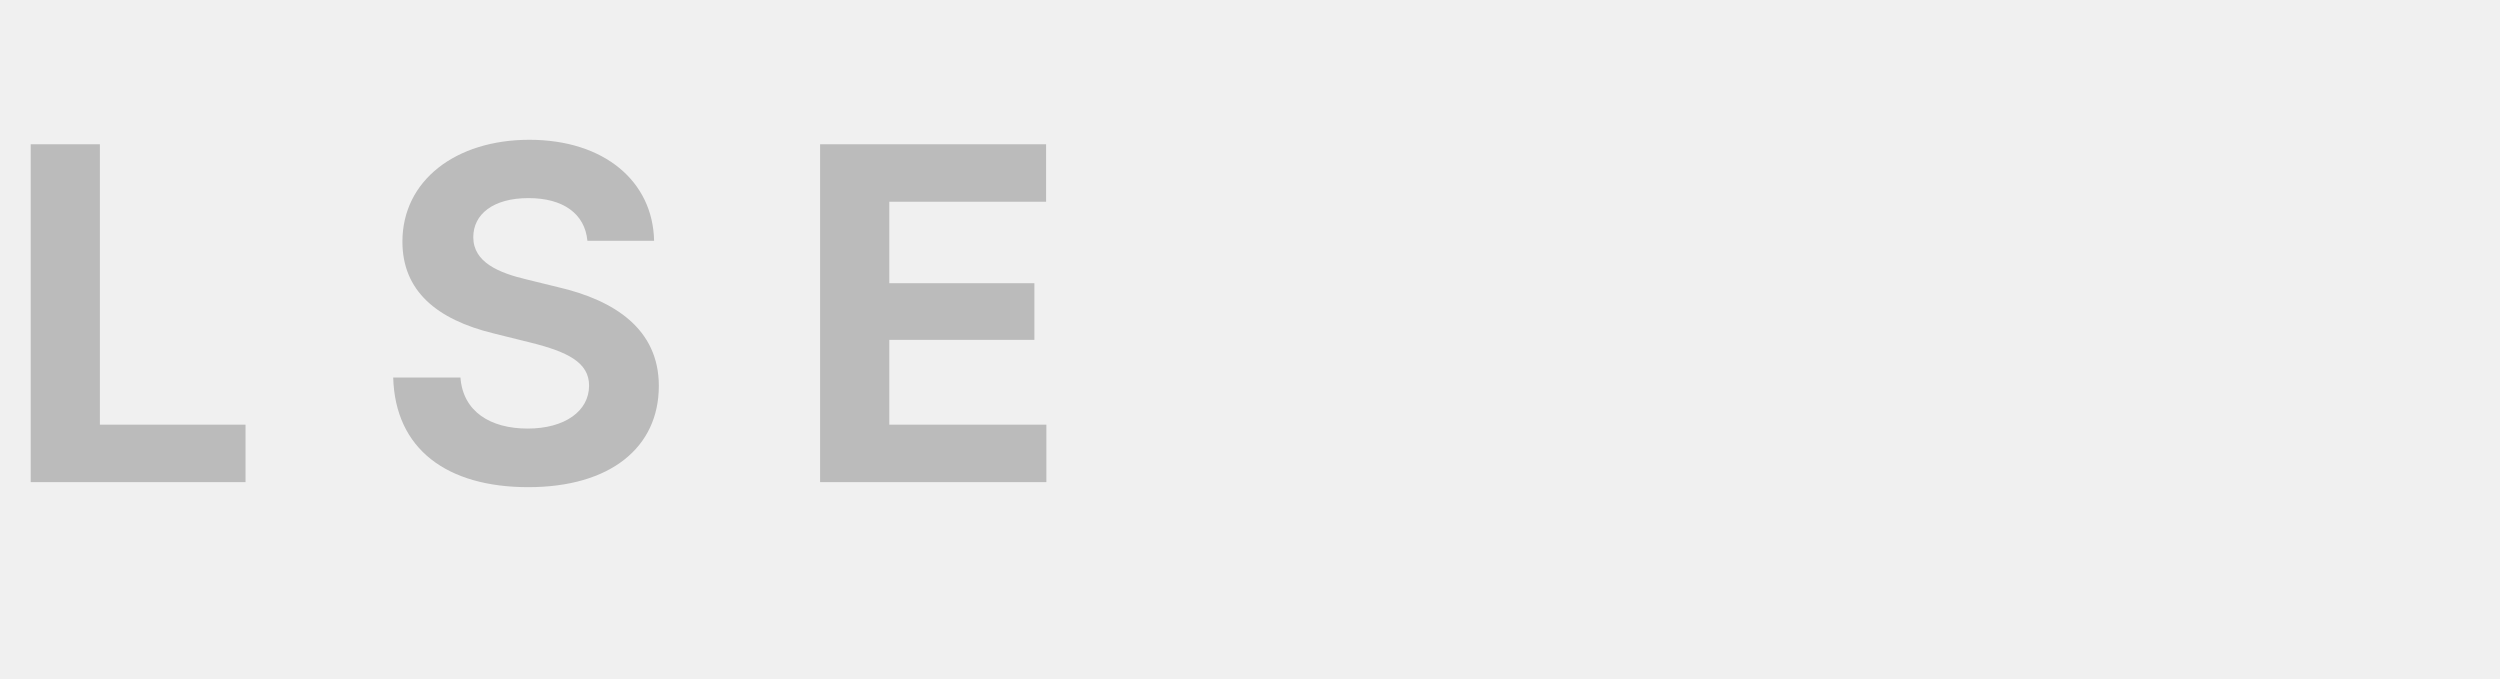
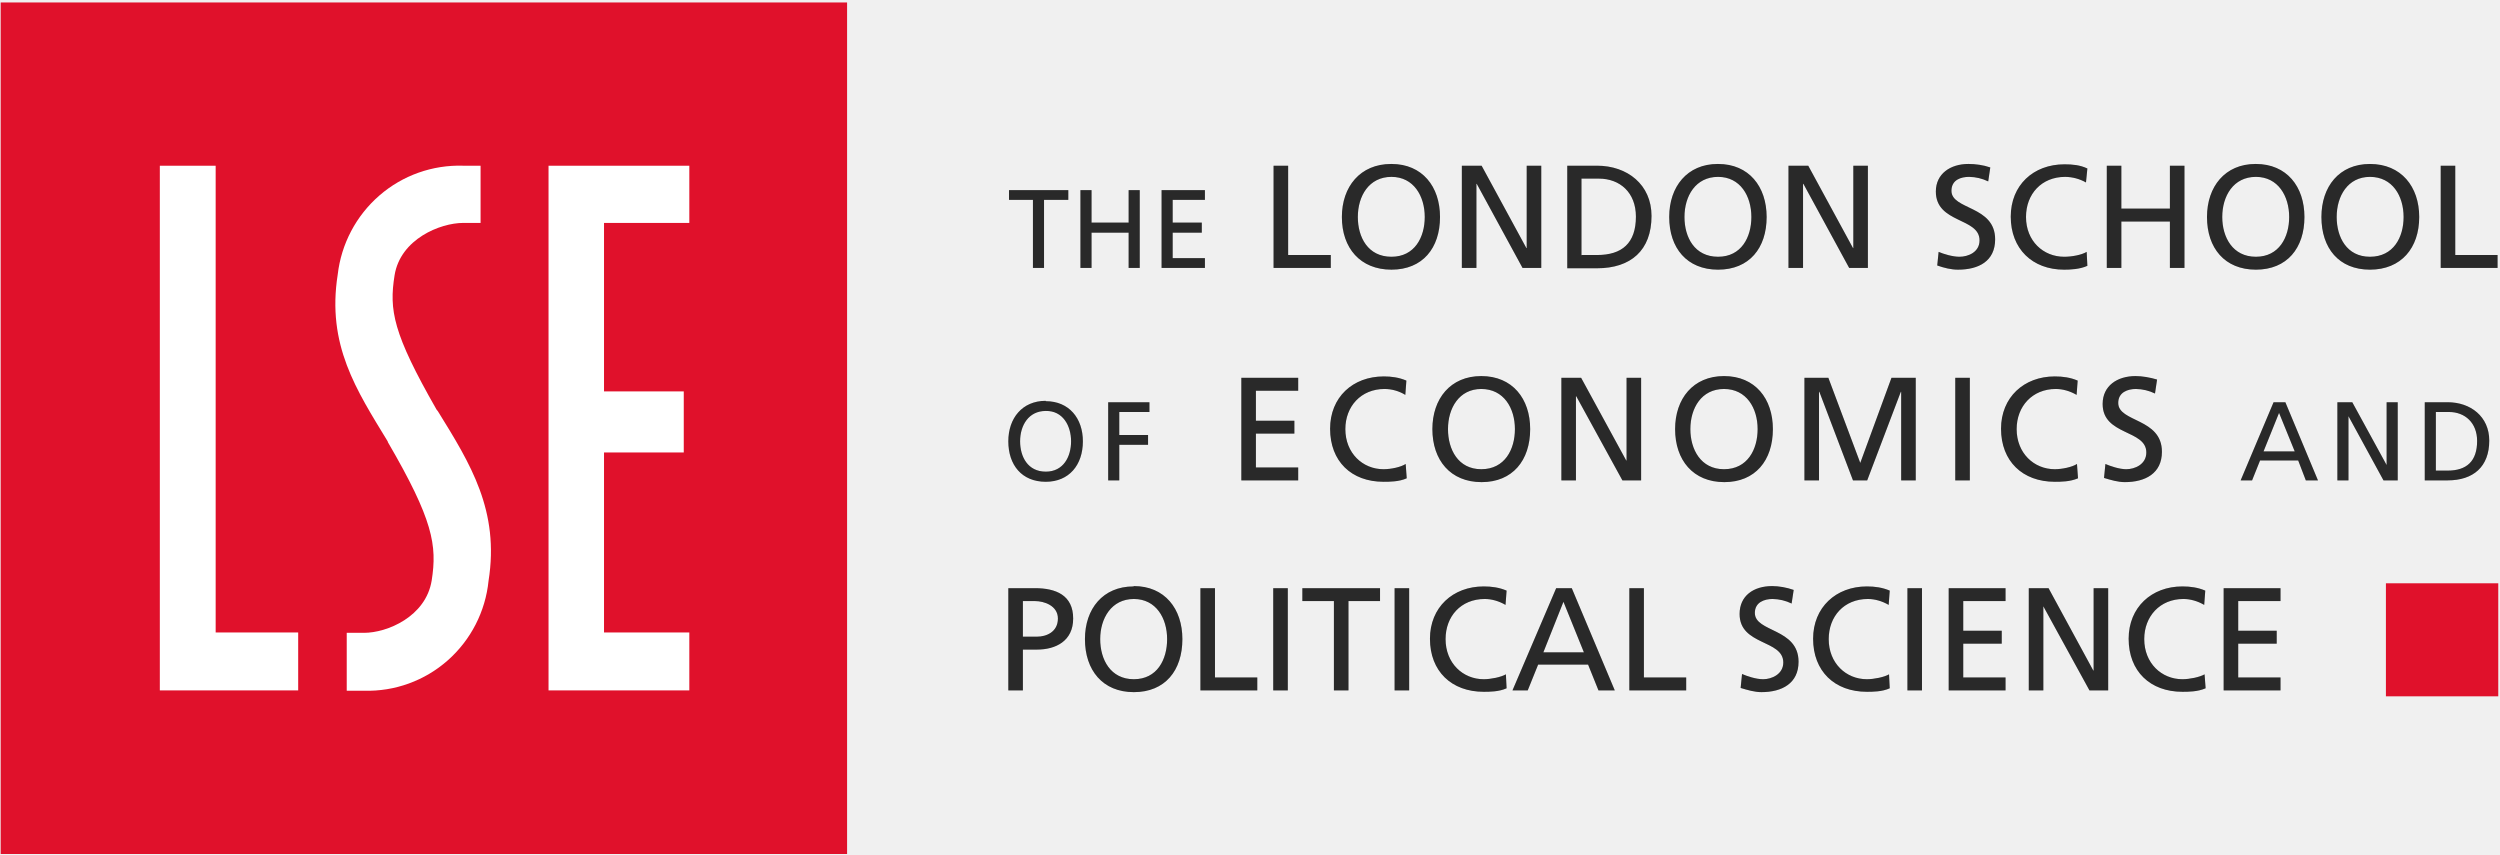
- <svg xmlns="http://www.w3.org/2000/svg" width="140" height="38" viewBox="0 0 140 38" fill="none">
-   <text x="0" y="27" fill="#BBBBBB" font-family="Inter, Arial, sans-serif" font-size="26" font-weight="700" letter-spacing="0.24em">LSE</text>
+ <svg xmlns="http://www.w3.org/2000/svg" width="234" height="80" fill="none">
+   <g clip-path="url(#a)">
+     <path fill="#E0112B" d="M.064.229h79.223v79.706H.064V.229z" />
+     <path fill="#fff" d="M14.96 15.51h5.226V59.2h7.724v5.42H14.96V15.51zm36.383 0H64.52v5.355h-7.984v15.772H64v5.714h-7.464V59.2h7.984v5.42H51.343V15.51zM32.454 64.62v-5.387h1.623c2.142 0 5.777-1.502 6.329-4.898.519-3.298.13-5.682-4.09-12.931l-.032-.098c-2.921-4.8-5.712-9.012-4.674-15.608a11.548 11.548 0 013.9-7.398 11.414 11.414 0 017.849-2.79h1.623v5.355h-1.623c-2.142 0-5.874 1.502-6.426 4.898-.52 3.265-.162 5.42 3.927 12.572l.13.163c3.05 4.93 5.777 9.306 4.738 15.87a11.484 11.484 0 01-3.819 7.443 11.35 11.35 0 01-7.832 2.842h-1.623" />
+     <path fill="#333" d="M94.379 55.053h2.499c1.947 0 3.57.653 3.57 2.84 0 2.123-1.655 2.907-3.375 2.907h-1.331v3.82h-1.363v-9.567zm1.363 4.539h1.33c.844 0 1.948-.425 1.948-1.698 0-1.208-1.298-1.633-2.142-1.633h-1.136v3.33zm10.386-4.735c2.888 0 4.543 2.123 4.543 4.963 0 2.94-1.622 4.964-4.543 4.964-2.921 0-4.577-2.057-4.577-4.964 0-2.84 1.688-4.93 4.544-4.93l.033-.033zm0 8.718c2.174 0 3.115-1.828 3.115-3.755 0-1.959-1.038-3.755-3.115-3.755-2.11 0-3.149 1.829-3.149 3.755 0 1.927.974 3.755 3.149 3.755zm6.231-8.522h1.363v8.36h3.96v1.207h-5.323v-9.567zm6.815 0h1.364v9.567h-1.364v-9.567zm5.68 1.208h-2.953v-1.208h7.27v1.208h-2.954v8.36h-1.363v-8.36zm5.68-1.208h1.363v9.567h-1.363v-9.567zm10.385 1.567c-.616-.359-1.298-.555-1.947-.555-2.239 0-3.667 1.633-3.667 3.755 0 2.254 1.622 3.755 3.57 3.755.681 0 1.622-.195 2.077-.457l.065 1.306c-.714.327-1.623.327-2.142.327-3.019 0-5.031-1.927-5.031-4.963 0-2.939 2.142-4.898 5.031-4.898.746 0 1.46.098 2.142.392l-.098 1.306v.032zm4.771-1.567h1.428l4.025 9.567h-1.526l-.973-2.416h-4.674l-.974 2.416h-1.428l4.09-9.567h.032zm.649 1.274l-1.882 4.734h3.797l-1.915-4.734zm6.167-1.274h1.363v8.36h3.959v1.207h-5.322v-9.567zm15.189 1.437a4.201 4.201 0 00-1.785-.425c-.747 0-1.656.294-1.656 1.306 0 1.829 4.09 1.404 4.09 4.572 0 2.024-1.558 2.84-3.473 2.84-.649 0-1.298-.195-1.947-.391l.13-1.306c.454.196 1.298.49 1.979.49.779 0 1.883-.458 1.883-1.568 0-2.155-4.09-1.567-4.09-4.539 0-1.697 1.299-2.612 3.051-2.612.617 0 1.363.13 2.012.36l-.194 1.273zm9.087.13c-.617-.359-1.298-.555-1.947-.555-2.24 0-3.668 1.633-3.668 3.755 0 2.254 1.623 3.755 3.57 3.755.682 0 1.623-.195 2.077-.457l.065 1.306c-.714.327-1.622.327-2.142.327-3.018 0-5.03-1.927-5.03-4.963 0-2.939 2.142-4.898 5.03-4.898.747 0 1.461.098 2.142.392l-.097 1.306v.032zm1.753-1.567h1.363v9.567h-1.363v-9.567zm3.862 0h5.322v1.208h-3.959v2.776h3.602v1.208h-3.602v3.167h3.959v1.208h-5.322v-9.567zm7.497 0h1.85l4.186 7.706h.033v-7.706h1.363v9.567h-1.753l-4.316-7.869v7.87h-1.363v-9.568zm16.422 1.567c-.617-.359-1.298-.555-1.947-.555-2.207 0-3.668 1.633-3.668 3.755 0 2.254 1.623 3.755 3.57 3.755.682 0 1.623-.195 2.077-.457l.098 1.306c-.747.327-1.623.327-2.175.327-3.018 0-5.03-1.927-5.03-4.963 0-2.939 2.142-4.898 5.03-4.898.747 0 1.461.098 2.142.392l-.097 1.306v.032zm1.817-1.567h5.323v1.208h-3.959v2.776h3.602v1.208h-3.602v3.167h3.959v1.208h-5.323v-9.567z" />
+     <path fill="#000" fill-opacity=".2" d="M94.379 55.053h2.499c1.947 0 3.57.653 3.57 2.84 0 2.123-1.655 2.907-3.375 2.907h-1.331v3.82h-1.363v-9.567zm1.363 4.539h1.33c.844 0 1.948-.425 1.948-1.698 0-1.208-1.298-1.633-2.142-1.633h-1.136v3.33zm10.386-4.735c2.888 0 4.543 2.123 4.543 4.963 0 2.94-1.622 4.964-4.543 4.964-2.921 0-4.577-2.057-4.577-4.964 0-2.84 1.688-4.93 4.544-4.93l.033-.033zm0 8.718c2.174 0 3.115-1.828 3.115-3.755 0-1.959-1.038-3.755-3.115-3.755-2.11 0-3.149 1.829-3.149 3.755 0 1.927.974 3.755 3.149 3.755zm6.231-8.522h1.363v8.36h3.96v1.207h-5.323v-9.567zm6.815 0h1.364v9.567h-1.364v-9.567zm5.68 1.208h-2.953v-1.208h7.27v1.208h-2.954v8.36h-1.363v-8.36zm5.68-1.208h1.363v9.567h-1.363v-9.567zm10.385 1.567c-.616-.359-1.298-.555-1.947-.555-2.239 0-3.667 1.633-3.667 3.755 0 2.254 1.622 3.755 3.57 3.755.681 0 1.622-.195 2.077-.457l.065 1.306c-.714.327-1.623.327-2.142.327-3.019 0-5.031-1.927-5.031-4.963 0-2.939 2.142-4.898 5.031-4.898.746 0 1.46.098 2.142.392l-.098 1.306v.032zm4.771-1.567h1.428l4.025 9.567h-1.526l-.973-2.416h-4.674l-.974 2.416h-1.428l4.09-9.567h.032zm.649 1.274l-1.882 4.734h3.797l-1.915-4.734zm6.167-1.274h1.363v8.36h3.959v1.207h-5.322v-9.567zm15.189 1.437a4.201 4.201 0 00-1.785-.425c-.747 0-1.656.294-1.656 1.306 0 1.829 4.09 1.404 4.09 4.572 0 2.024-1.558 2.84-3.473 2.84-.649 0-1.298-.195-1.947-.391l.13-1.306c.454.196 1.298.49 1.979.49.779 0 1.883-.458 1.883-1.568 0-2.155-4.09-1.567-4.09-4.539 0-1.697 1.299-2.612 3.051-2.612.617 0 1.363.13 2.012.36l-.194 1.273zm9.087.13c-.617-.359-1.298-.555-1.947-.555-2.24 0-3.668 1.633-3.668 3.755 0 2.254 1.623 3.755 3.57 3.755.682 0 1.623-.195 2.077-.457l.065 1.306c-.714.327-1.622.327-2.142.327-3.018 0-5.03-1.927-5.03-4.963 0-2.939 2.142-4.898 5.03-4.898.747 0 1.461.098 2.142.392l-.097 1.306v.032zm1.753-1.567h1.363v9.567h-1.363v-9.567zm3.862 0h5.322v1.208h-3.959v2.776h3.602v1.208h-3.602v3.167h3.959v1.208h-5.322v-9.567zm7.497 0h1.85l4.186 7.706h.033v-7.706h1.363v9.567h-1.753l-4.316-7.869v7.87h-1.363v-9.568zm16.422 1.567c-.617-.359-1.298-.555-1.947-.555-2.207 0-3.668 1.633-3.668 3.755 0 2.254 1.623 3.755 3.57 3.755.682 0 1.623-.195 2.077-.457l.098 1.306c-.747.327-1.623.327-2.175.327-3.018 0-5.03-1.927-5.03-4.963 0-2.939 2.142-4.898 5.03-4.898.747 0 1.461.098 2.142.392l-.097 1.306v.032zm1.817-1.567h5.323v1.208h-3.959v2.776h3.602v1.208h-3.602v3.167h3.959v1.208h-5.323v-9.567z" />
+     <path fill="#E0112B" d="M223.322 54.596h10.516v10.58h-10.516v-10.58z" />
+     <path fill="#333" d="M96.683 18.71h-2.24v-.914h5.55v.914h-2.272v6.367h-1.038V18.71zm4.446-.914h1.039v3.037h3.472v-3.037h1.039v7.282h-1.039V21.78h-3.472v3.297h-1.039v-7.281zm7.595 0h4.056v.914h-3.018v2.123h2.726v.947h-2.726v2.383h3.018v.915h-4.056v-7.282zm10.482-2.286h1.364v8.36h3.992v1.207h-5.356V15.51zm11.035-.163c2.889 0 4.544 2.122 4.544 4.963 0 2.906-1.623 4.93-4.544 4.93-2.921 0-4.641-2.024-4.641-4.93 0-2.84 1.72-4.963 4.609-4.963h.032zm0 8.686c2.175 0 3.116-1.829 3.116-3.723 0-1.959-1.039-3.755-3.116-3.755-2.109 0-3.148 1.796-3.148 3.755 0 1.894.941 3.723 3.148 3.723zm6.588-8.523h1.85l4.187 7.706h.033V15.51h1.363v9.568h-1.753l-4.284-7.87h-.032v7.87h-1.364V15.51zm9.867 0h2.791c2.823 0 5.095 1.763 5.095 4.702 0 3.233-1.947 4.898-5.095 4.898h-2.791v-9.633.033zm1.363 8.36h1.428c2.337 0 3.635-1.11 3.635-3.593 0-2.253-1.493-3.559-3.473-3.559h-1.623v7.184l.033-.033zm12.755-8.523c2.888 0 4.543 2.122 4.543 4.963 0 2.906-1.622 4.93-4.543 4.93-2.921 0-4.576-2.024-4.576-4.93 0-2.84 1.687-4.963 4.543-4.963h.033zm0 8.686c2.174 0 3.115-1.829 3.115-3.723 0-1.959-1.038-3.755-3.115-3.755-2.11 0-3.148 1.796-3.148 3.755 0 1.894.941 3.723 3.148 3.723zm6.588-8.523h1.85l4.187 7.706h.032V15.51h1.363v9.568h-1.752l-4.284-7.87h-.033v7.87h-1.363V15.51zm18.694 1.47a4.198 4.198 0 00-1.785-.425c-.746 0-1.655.261-1.655 1.306 0 1.796 4.089 1.372 4.089 4.539 0 2.057-1.558 2.84-3.473 2.84-.649 0-1.298-.162-1.947-.391l.13-1.273c.454.195 1.298.457 1.947.457.812 0 1.883-.425 1.883-1.535 0-2.155-4.09-1.567-4.09-4.572 0-1.665 1.363-2.58 3.051-2.58.649 0 1.396.099 2.045.328l-.195 1.306zm9.152.098a4.04 4.04 0 00-1.947-.523c-2.207 0-3.667 1.6-3.667 3.755 0 2.253 1.622 3.723 3.57 3.723.714 0 1.622-.164 2.109-.457l.065 1.306c-.714.326-1.623.359-2.174.359-2.986 0-4.998-1.96-4.998-4.963 0-2.94 2.109-4.898 5.03-4.898.747 0 1.461.065 2.142.391l-.13 1.306zm1.948-1.568h1.363v4.016h4.543V15.51h1.364v9.568h-1.364v-4.343h-4.543v4.343h-1.363V15.51zm13.955-.163c2.889 0 4.544 2.122 4.544 4.963 0 2.906-1.623 4.93-4.544 4.93-2.921 0-4.576-2.024-4.576-4.93 0-2.84 1.688-4.963 4.544-4.963h.032zm0 8.686c2.175 0 3.116-1.829 3.116-3.723 0-1.959-1.039-3.755-3.116-3.755-2.109 0-3.148 1.796-3.148 3.755 0 1.894.974 3.723 3.148 3.723zm10.678-8.686c2.921 0 4.609 2.122 4.609 4.963 0 2.906-1.688 4.93-4.609 4.93-2.921 0-4.544-2.024-4.544-4.93 0-2.84 1.655-4.963 4.544-4.963zm0 8.686c2.207 0 3.148-1.829 3.148-3.723 0-1.959-1.038-3.755-3.148-3.755-2.077 0-3.116 1.796-3.116 3.755 0 1.894.941 3.723 3.116 3.723zm6.621-8.523h1.363v8.36h3.959v1.207h-5.322V15.51z" />
+     <path fill="#000" fill-opacity=".2" d="M96.683 18.71h-2.24v-.914h5.55v.914h-2.272v6.367h-1.038V18.71zm4.446-.914h1.039v3.037h3.472v-3.037h1.039v7.282h-1.039V21.78h-3.472v3.297h-1.039v-7.281zm7.595 0h4.056v.914h-3.018v2.123h2.726v.947h-2.726v2.383h3.018v.915h-4.056v-7.282zm10.482-2.286h1.364v8.36h3.992v1.207h-5.356V15.51zm11.035-.163c2.889 0 4.544 2.122 4.544 4.963 0 2.906-1.623 4.93-4.544 4.93-2.921 0-4.641-2.024-4.641-4.93 0-2.84 1.72-4.963 4.609-4.963h.032zm0 8.686c2.175 0 3.116-1.829 3.116-3.723 0-1.959-1.039-3.755-3.116-3.755-2.109 0-3.148 1.796-3.148 3.755 0 1.894.941 3.723 3.148 3.723zm6.588-8.523h1.85l4.187 7.706h.033V15.51h1.363v9.568h-1.753l-4.284-7.87h-.032v7.87h-1.364V15.51zm9.867 0h2.791c2.823 0 5.095 1.763 5.095 4.702 0 3.233-1.947 4.898-5.095 4.898h-2.791v-9.633.033zm1.363 8.36h1.428c2.337 0 3.635-1.11 3.635-3.593 0-2.253-1.493-3.559-3.473-3.559h-1.623v7.184l.033-.033zm12.755-8.523c2.888 0 4.543 2.122 4.543 4.963 0 2.906-1.622 4.93-4.543 4.93-2.921 0-4.576-2.024-4.576-4.93 0-2.84 1.687-4.963 4.543-4.963h.033zm0 8.686c2.174 0 3.115-1.829 3.115-3.723 0-1.959-1.038-3.755-3.115-3.755-2.11 0-3.148 1.796-3.148 3.755 0 1.894.941 3.723 3.148 3.723zm6.588-8.523h1.85l4.187 7.706h.032V15.51h1.363v9.568h-1.752l-4.284-7.87h-.033v7.87h-1.363V15.51zm18.694 1.47a4.198 4.198 0 00-1.785-.425c-.746 0-1.655.261-1.655 1.306 0 1.796 4.089 1.372 4.089 4.539 0 2.057-1.558 2.84-3.473 2.84-.649 0-1.298-.162-1.947-.391l.13-1.273c.454.195 1.298.457 1.947.457.812 0 1.883-.425 1.883-1.535 0-2.155-4.09-1.567-4.09-4.572 0-1.665 1.363-2.58 3.051-2.58.649 0 1.396.099 2.045.328l-.195 1.306zm9.152.098a4.04 4.04 0 00-1.947-.523c-2.207 0-3.667 1.6-3.667 3.755 0 2.253 1.622 3.723 3.57 3.723.714 0 1.622-.164 2.109-.457l.065 1.306c-.714.326-1.623.359-2.174.359-2.986 0-4.998-1.96-4.998-4.963 0-2.94 2.109-4.898 5.03-4.898.747 0 1.461.065 2.142.391l-.13 1.306zm1.948-1.568h1.363v4.016h4.543V15.51h1.364v9.568h-1.364v-4.343h-4.543v4.343h-1.363V15.51zm13.955-.163c2.889 0 4.544 2.122 4.544 4.963 0 2.906-1.623 4.93-4.544 4.93-2.921 0-4.576-2.024-4.576-4.93 0-2.84 1.688-4.963 4.544-4.963h.032zm0 8.686c2.175 0 3.116-1.829 3.116-3.723 0-1.959-1.039-3.755-3.116-3.755-2.109 0-3.148 1.796-3.148 3.755 0 1.894.974 3.723 3.148 3.723zm10.678-8.686c2.921 0 4.609 2.122 4.609 4.963 0 2.906-1.688 4.93-4.609 4.93-2.921 0-4.544-2.024-4.544-4.93 0-2.84 1.655-4.963 4.544-4.963zm0 8.686c2.207 0 3.148-1.829 3.148-3.723 0-1.959-1.038-3.755-3.148-3.755-2.077 0-3.116 1.796-3.116 3.755 0 1.894.941 3.723 3.116 3.723zm6.621-8.523h1.363v8.36h3.959v1.207h-5.322V15.51z" />
+     <path fill="#333" d="M97.884 37.551c2.175 0 3.473 1.6 3.473 3.755 0 2.22-1.298 3.788-3.473 3.788-2.24 0-3.505-1.568-3.505-3.788 0-2.155 1.298-3.788 3.505-3.788v.033zm0 6.596c1.655 0 2.369-1.404 2.369-2.84 0-1.47-.779-2.874-2.369-2.842-1.623 0-2.402 1.372-2.402 2.841 0 1.437.714 2.84 2.402 2.84zm5.842-6.498h3.862v.914h-2.824v2.155h2.694v.915h-2.694v3.33h-1.038V37.65zm12.463-2.286h5.322v1.208h-3.959v2.809h3.602v1.208h-3.602v3.167h3.959v1.208h-5.322v-9.6zm15.351 1.6a3.743 3.743 0 00-1.948-.555c-2.206 0-3.667 1.633-3.667 3.755 0 2.253 1.623 3.755 3.57 3.755.714 0 1.623-.196 2.077-.49l.098 1.34c-.714.326-1.623.326-2.175.326-3.018 0-4.998-1.927-4.998-4.963 0-2.94 2.11-4.898 5.031-4.898.714 0 1.428.098 2.109.391l-.097 1.307v.032zm7.107-1.763c2.921 0 4.577 2.122 4.577 4.963 0 2.939-1.656 4.964-4.544 4.964-2.921 0-4.609-2.058-4.609-4.964 0-2.84 1.688-4.963 4.576-4.963zm0 8.718c2.207 0 3.149-1.86 3.149-3.755 0-1.959-1.039-3.755-3.149-3.755-2.077 0-3.115 1.796-3.115 3.755 0 1.894.941 3.755 3.115 3.755zm7.498-8.555h1.849l4.22 7.739h.032v-7.739h1.363v9.6h-1.752l-4.317-7.87h-.032v7.87h-1.363v-9.6zm15.221-.163c2.921 0 4.576 2.122 4.576 4.963 0 2.939-1.655 4.964-4.544 4.964-2.921 0-4.608-2.058-4.608-4.964 0-2.84 1.687-4.963 4.576-4.963zm0 8.718c2.207 0 3.148-1.86 3.148-3.755 0-1.959-1.039-3.755-3.148-3.755-2.11 0-3.148 1.796-3.148 3.755 0 1.894.973 3.755 3.148 3.755zm7.529-8.555h2.24l2.986 7.968 2.921-7.968h2.271v9.6h-1.363V36.67h-.032l-3.148 8.294h-1.331l-3.148-8.294h-.032v8.294h-1.364v-9.6zm14.118 0h1.363v9.6h-1.363v-9.6zm11.36 1.6c-.617-.359-1.299-.555-1.948-.555-2.207 0-3.667 1.633-3.667 3.755 0 2.253 1.623 3.755 3.57 3.755.681 0 1.623-.196 2.077-.49l.097 1.34c-.746.326-1.622.326-2.174.326-3.018 0-5.031-1.927-5.031-4.963 0-2.94 2.142-4.898 5.031-4.898.746 0 1.46.098 2.142.391l-.097 1.307v.032zm7.334-.13a4.198 4.198 0 00-1.785-.425c-.746 0-1.655.294-1.655 1.306 0 1.829 4.089 1.404 4.089 4.572 0 2.024-1.557 2.84-3.472 2.84-.649 0-1.298-.195-1.948-.391l.13-1.306c.455.195 1.298.49 1.948.49.811 0 1.882-.458 1.882-1.568 0-2.155-4.089-1.567-4.089-4.539 0-1.698 1.363-2.612 3.083-2.612.617 0 1.363.13 2.012.326l-.195 1.307zm11.1.816h1.103l3.051 7.314h-1.136l-.714-1.861h-3.57l-.746 1.861h-1.071l3.083-7.314zm.519.98l-1.46 3.624h2.921l-1.461-3.592v-.032zm5.453-.98h1.395l3.213 5.877V37.65h1.039v7.314h-1.331l-3.278-6.008v6.008h-1.038V37.65zm8.178 0h2.142c2.142 0 3.895 1.339 3.895 3.592 0 2.449-1.493 3.722-3.895 3.722h-2.142V37.65zm1.039 6.4h1.103c1.785 0 2.759-.882 2.759-2.776 0-1.698-1.136-2.71-2.629-2.71h-1.233v5.519-.033z" />
+     <path fill="#000" fill-opacity=".2" d="M97.884 37.551c2.175 0 3.473 1.6 3.473 3.755 0 2.22-1.298 3.788-3.473 3.788-2.24 0-3.505-1.568-3.505-3.788 0-2.155 1.298-3.788 3.505-3.788v.033zm0 6.596c1.655 0 2.369-1.404 2.369-2.84 0-1.47-.779-2.874-2.369-2.842-1.623 0-2.402 1.372-2.402 2.841 0 1.437.714 2.84 2.402 2.84zm5.842-6.498h3.862v.914h-2.824v2.155h2.694v.915h-2.694v3.33h-1.038V37.65zm12.463-2.286h5.322v1.208h-3.959v2.809h3.602v1.208h-3.602v3.167h3.959v1.208h-5.322v-9.6zm15.351 1.6a3.743 3.743 0 00-1.948-.555c-2.206 0-3.667 1.633-3.667 3.755 0 2.253 1.623 3.755 3.57 3.755.714 0 1.623-.196 2.077-.49l.098 1.34c-.714.326-1.623.326-2.175.326-3.018 0-4.998-1.927-4.998-4.963 0-2.94 2.11-4.898 5.031-4.898.714 0 1.428.098 2.109.391l-.097 1.307v.032zm7.107-1.763c2.921 0 4.577 2.122 4.577 4.963 0 2.939-1.656 4.964-4.544 4.964-2.921 0-4.609-2.058-4.609-4.964 0-2.84 1.688-4.963 4.576-4.963zm0 8.718c2.207 0 3.149-1.86 3.149-3.755 0-1.959-1.039-3.755-3.149-3.755-2.077 0-3.115 1.796-3.115 3.755 0 1.894.941 3.755 3.115 3.755zm7.498-8.555h1.849l4.22 7.739h.032v-7.739h1.363v9.6h-1.752l-4.317-7.87h-.032v7.87h-1.363v-9.6zm15.221-.163c2.921 0 4.576 2.122 4.576 4.963 0 2.939-1.655 4.964-4.544 4.964-2.921 0-4.608-2.058-4.608-4.964 0-2.84 1.687-4.963 4.576-4.963zm0 8.718c2.207 0 3.148-1.86 3.148-3.755 0-1.959-1.039-3.755-3.148-3.755-2.11 0-3.148 1.796-3.148 3.755 0 1.894.973 3.755 3.148 3.755zm7.529-8.555h2.24l2.986 7.968 2.921-7.968h2.271v9.6h-1.363V36.67h-.032l-3.148 8.294h-1.331l-3.148-8.294h-.032v8.294h-1.364v-9.6zm14.118 0h1.363v9.6h-1.363v-9.6zm11.36 1.6c-.617-.359-1.299-.555-1.948-.555-2.207 0-3.667 1.633-3.667 3.755 0 2.253 1.623 3.755 3.57 3.755.681 0 1.623-.196 2.077-.49l.097 1.34c-.746.326-1.622.326-2.174.326-3.018 0-5.031-1.927-5.031-4.963 0-2.94 2.142-4.898 5.031-4.898.746 0 1.46.098 2.142.391l-.097 1.307v.032zm7.334-.13a4.198 4.198 0 00-1.785-.425c-.746 0-1.655.294-1.655 1.306 0 1.829 4.089 1.404 4.089 4.572 0 2.024-1.557 2.84-3.472 2.84-.649 0-1.298-.195-1.948-.391l.13-1.306c.455.195 1.298.49 1.948.49.811 0 1.882-.458 1.882-1.568 0-2.155-4.089-1.567-4.089-4.539 0-1.698 1.363-2.612 3.083-2.612.617 0 1.363.13 2.012.326l-.195 1.307zm11.1.816h1.103l3.051 7.314h-1.136l-.714-1.861h-3.57l-.746 1.861h-1.071l3.083-7.314zm.519.98l-1.46 3.624h2.921l-1.461-3.592v-.032zm5.453-.98h1.395l3.213 5.877V37.65h1.039v7.314h-1.331l-3.278-6.008v6.008h-1.038V37.65zm8.178 0h2.142c2.142 0 3.895 1.339 3.895 3.592 0 2.449-1.493 3.722-3.895 3.722h-2.142V37.65zm1.039 6.4h1.103c1.785 0 2.759-.882 2.759-2.776 0-1.698-1.136-2.71-2.629-2.71h-1.233v5.519-.033z" />
+   </g>
+   <defs>
+     <clipPath id="a">
+       <path fill="#fff" d="M0 0h234v80H0z" />
+     </clipPath>
+   </defs>
</svg>
